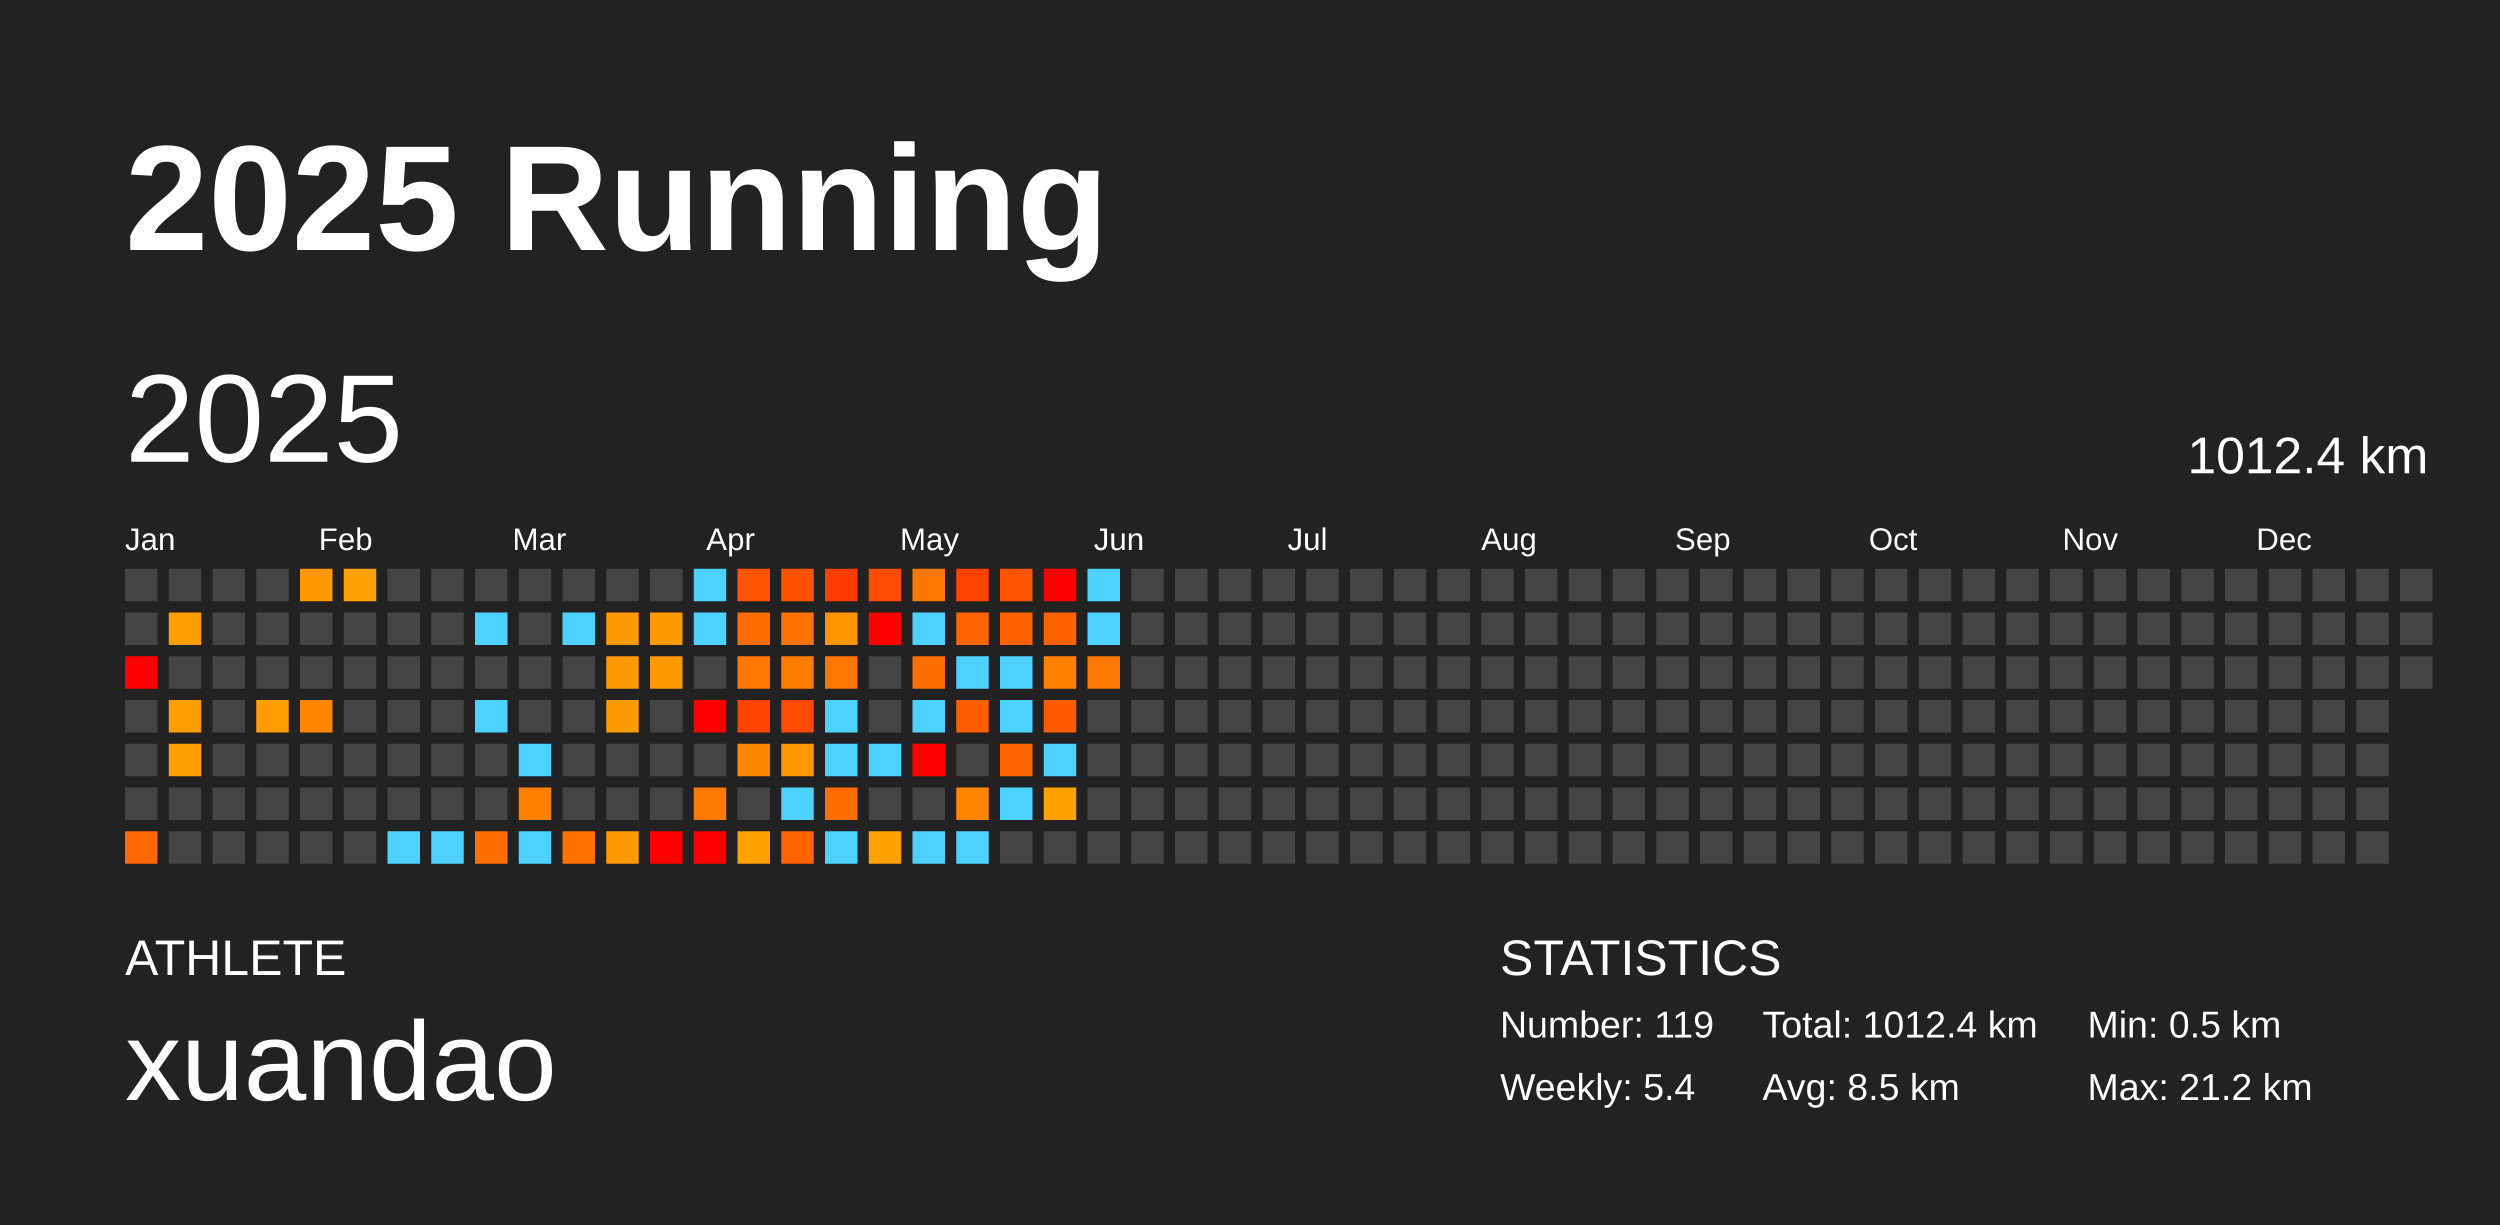
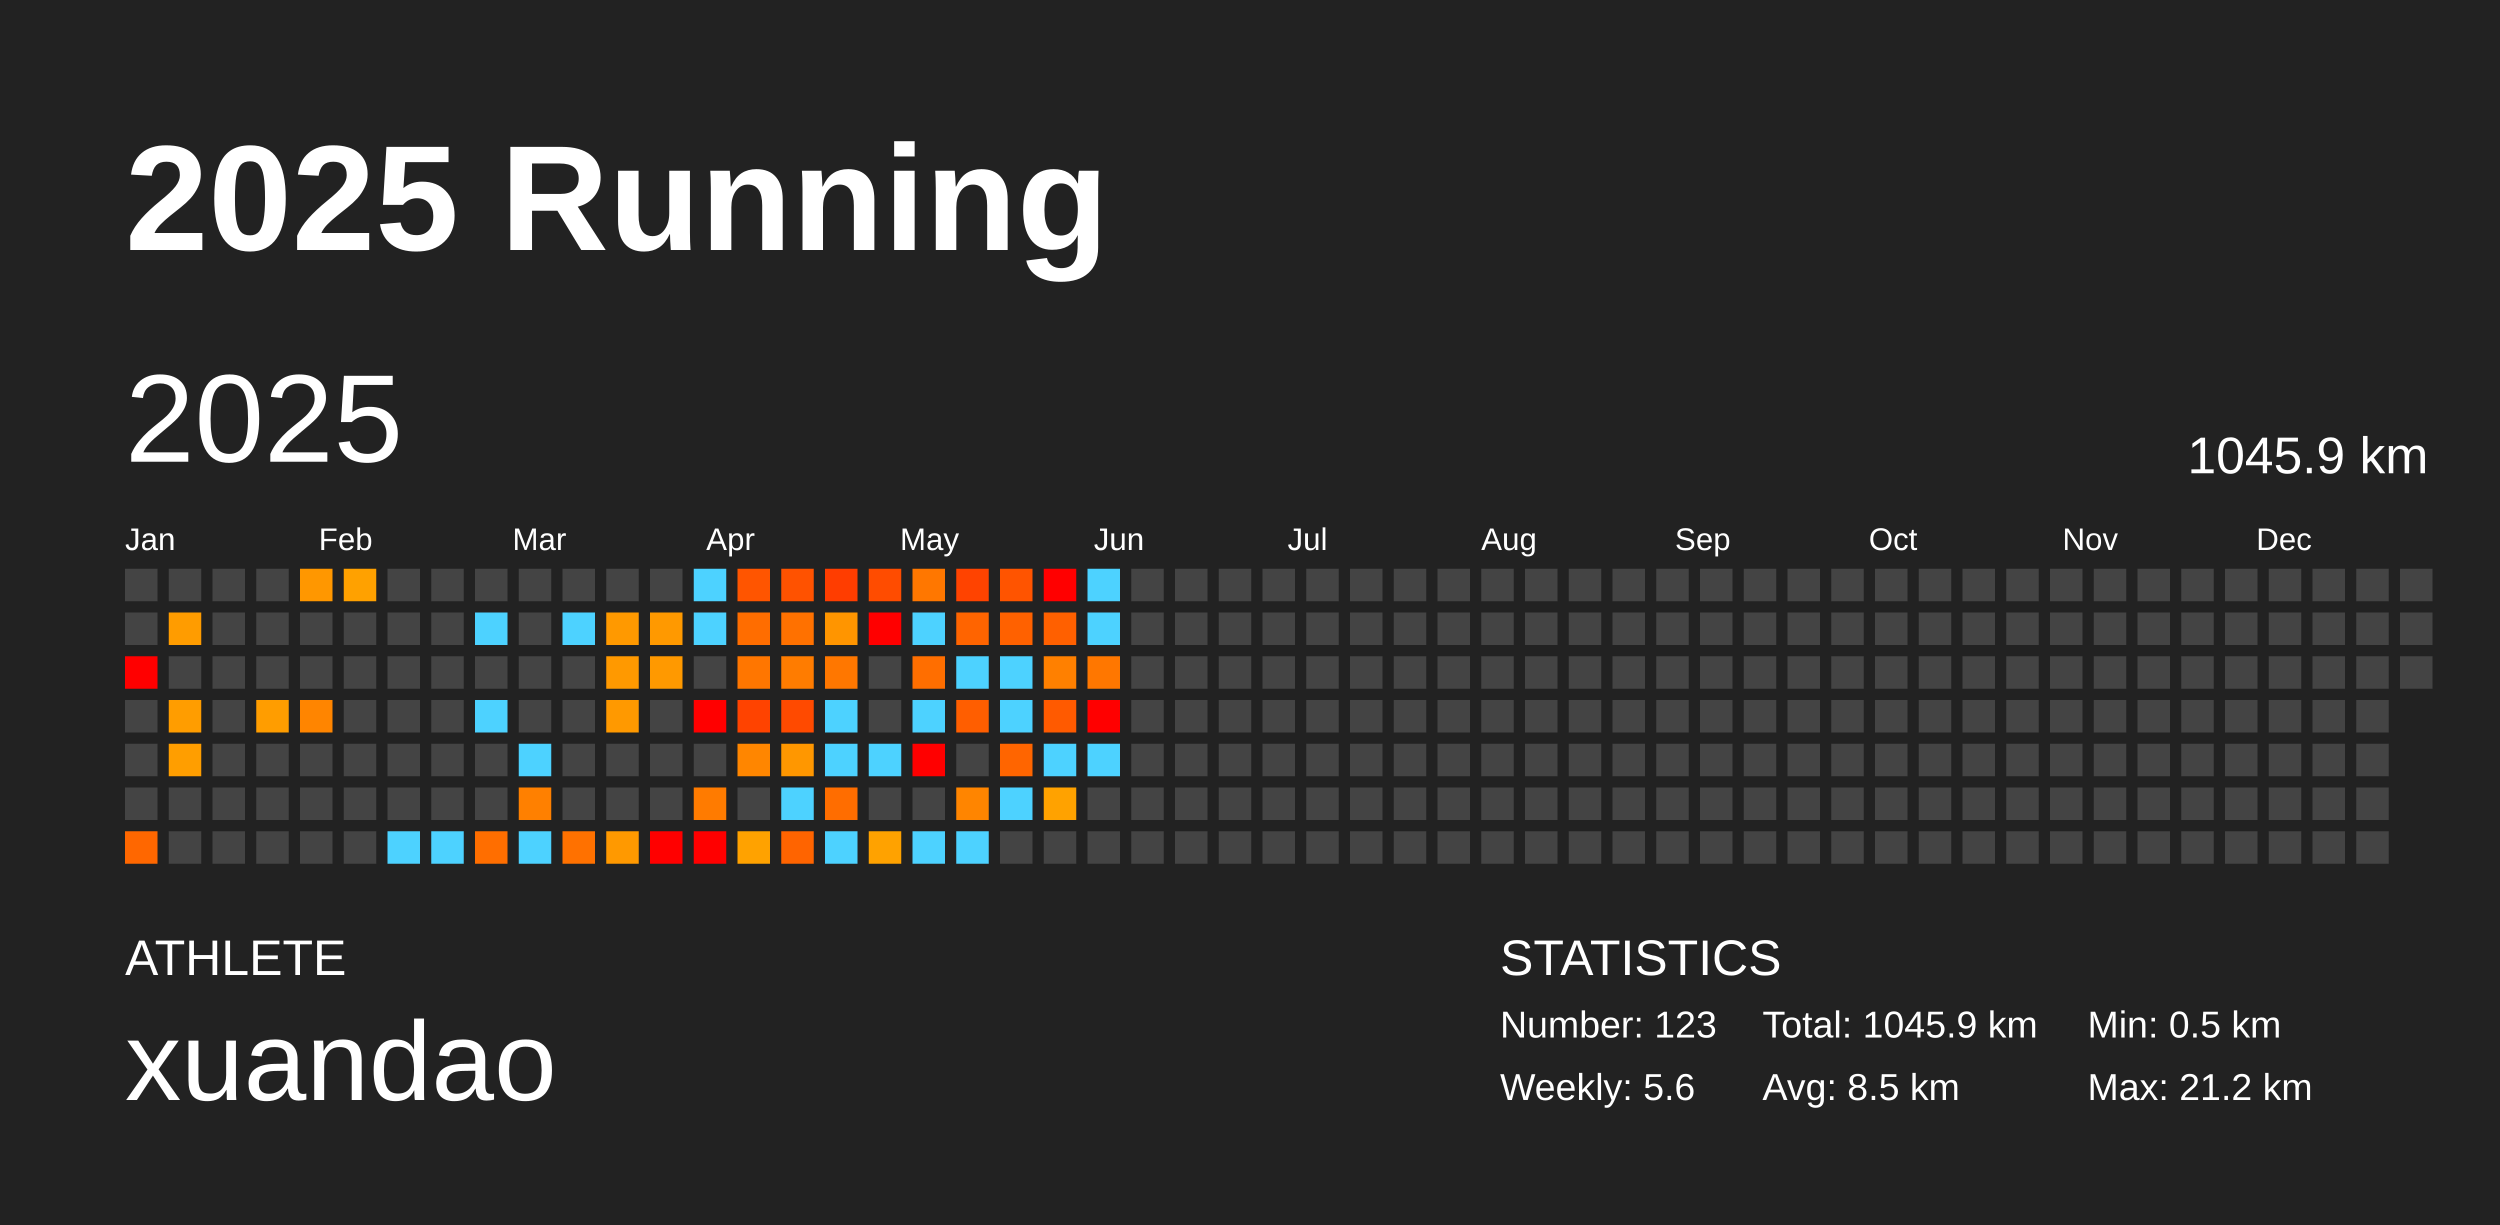
<svg xmlns="http://www.w3.org/2000/svg" baseProfile="full" height="98mm" version="1.1" viewBox="0,0,200,98" width="200mm">
  <defs />
  <rect fill="#222222" height="98" width="200" x="0" y="0" />
  <text fill="#FFFFFF" style="font-size:12px; font-family:Arial; font-weight:bold;" x="10" y="20">2025 Running</text>
  <text fill="#FFFFFF" style="font-size:4px; font-family:Arial" x="10" y="78">ATHLETE</text>
  <text fill="#FFFFFF" style="font-size:9px; font-family:Arial" x="10" y="88">xuandao</text>
  <text fill="#FFFFFF" style="font-size:4px; font-family:Arial" x="120" y="78">STATISTICS</text>
-   <text fill="#FFFFFF" style="font-size:3px; font-family:Arial" x="120" y="83">Number: 119</text>
-   <text fill="#FFFFFF" style="font-size:3px; font-family:Arial" x="120" y="88">Weekly: 5.4</text>
-   <text fill="#FFFFFF" style="font-size:3px; font-family:Arial" x="141" y="83">Total: 1012.4 km</text>
+   <text fill="#FFFFFF" style="font-size:3px; font-family:Arial" x="120" y="83">Number: 123</text>
+   <text fill="#FFFFFF" style="font-size:3px; font-family:Arial" x="120" y="88">Weekly: 5.6</text>
+   <text fill="#FFFFFF" style="font-size:3px; font-family:Arial" x="141" y="83">Total: 1045.9 km</text>
  <text fill="#FFFFFF" style="font-size:3px; font-family:Arial" x="141" y="88">Avg: 8.5 km</text>
  <text fill="#FFFFFF" style="font-size:3px; font-family:Arial" x="167" y="83">Min: 0.5 km</text>
  <text fill="#FFFFFF" style="font-size:3px; font-family:Arial" x="167" y="88">Max: 21.2 km</text>
  <text dominant-baseline="hanging" fill="#FFFFFF" style="font-size:10.0px; font-family:Arial;" x="10" y="30">2025</text>
-   <text dominant-baseline="hanging" fill="#FFFFFF" style="font-size:4.125px; font-family:Arial;" x="175" y="35">1012.4 km</text>
+   <text dominant-baseline="hanging" fill="#FFFFFF" style="font-size:4.125px; font-family:Arial;" x="175" y="35">1045.9 km</text>
  <text fill="#FFFFFF" style="font-size:2.5px; font-family:Arial" x="10.0" y="44">Jan</text>
  <text fill="#FFFFFF" style="font-size:2.5px; font-family:Arial" x="25.5" y="44">Feb</text>
  <text fill="#FFFFFF" style="font-size:2.5px; font-family:Arial" x="41.0" y="44">Mar</text>
  <text fill="#FFFFFF" style="font-size:2.5px; font-family:Arial" x="56.5" y="44">Apr</text>
  <text fill="#FFFFFF" style="font-size:2.5px; font-family:Arial" x="72.0" y="44">May</text>
  <text fill="#FFFFFF" style="font-size:2.5px; font-family:Arial" x="87.5" y="44">Jun</text>
  <text fill="#FFFFFF" style="font-size:2.5px; font-family:Arial" x="103.0" y="44">Jul</text>
  <text fill="#FFFFFF" style="font-size:2.5px; font-family:Arial" x="118.5" y="44">Aug</text>
  <text fill="#FFFFFF" style="font-size:2.5px; font-family:Arial" x="134.0" y="44">Sep</text>
  <text fill="#FFFFFF" style="font-size:2.5px; font-family:Arial" x="149.5" y="44">Oct</text>
  <text fill="#FFFFFF" style="font-size:2.5px; font-family:Arial" x="165.0" y="44">Nov</text>
  <text fill="#FFFFFF" style="font-size:2.5px; font-family:Arial" x="180.5" y="44">Dec</text>
  <rect fill="#444444" height="2.6" width="2.6" x="10.0" y="45.5" />
  <rect fill="#444444" height="2.6" width="2.6" x="10.0" y="49.0" />
  <rect fill="red" height="2.6" width="2.6" x="10.0" y="52.5" />
  <rect fill="#444444" height="2.6" width="2.6" x="10.0" y="56.0" />
  <rect fill="#444444" height="2.6" width="2.6" x="10.0" y="59.5" />
  <rect fill="#444444" height="2.6" width="2.6" x="10.0" y="63.0" />
  <rect fill="#ff6700" height="2.6" width="2.6" x="10.0" y="66.5" />
  <rect fill="#444444" height="2.6" width="2.6" x="13.5" y="45.5" />
  <rect fill="#ff9c00" height="2.6" width="2.6" x="13.5" y="49.0" />
  <rect fill="#444444" height="2.6" width="2.6" x="13.5" y="52.5" />
  <rect fill="#ff9d00" height="2.6" width="2.6" x="13.5" y="56.0" />
  <rect fill="#ff9e00" height="2.6" width="2.6" x="13.5" y="59.5" />
  <rect fill="#444444" height="2.6" width="2.6" x="13.5" y="63.0" />
  <rect fill="#444444" height="2.6" width="2.6" x="13.5" y="66.5" />
  <rect fill="#444444" height="2.6" width="2.6" x="17.0" y="45.5" />
  <rect fill="#444444" height="2.6" width="2.6" x="17.0" y="49.0" />
  <rect fill="#444444" height="2.6" width="2.6" x="17.0" y="52.5" />
  <rect fill="#444444" height="2.6" width="2.6" x="17.0" y="56.0" />
  <rect fill="#444444" height="2.6" width="2.6" x="17.0" y="59.5" />
  <rect fill="#444444" height="2.6" width="2.6" x="17.0" y="63.0" />
  <rect fill="#444444" height="2.6" width="2.6" x="17.0" y="66.5" />
  <rect fill="#444444" height="2.6" width="2.6" x="20.5" y="45.5" />
  <rect fill="#444444" height="2.6" width="2.6" x="20.5" y="49.0" />
  <rect fill="#444444" height="2.6" width="2.6" x="20.5" y="52.5" />
  <rect fill="#ff9d00" height="2.6" width="2.6" x="20.5" y="56.0" />
  <rect fill="#444444" height="2.6" width="2.6" x="20.5" y="59.5" />
  <rect fill="#444444" height="2.6" width="2.6" x="20.5" y="63.0" />
  <rect fill="#444444" height="2.6" width="2.6" x="20.5" y="66.5" />
  <rect fill="#ff9700" height="2.6" width="2.6" x="24.0" y="45.5" />
  <rect fill="#444444" height="2.6" width="2.6" x="24.0" y="49.0" />
  <rect fill="#444444" height="2.6" width="2.6" x="24.0" y="52.5" />
  <rect fill="#ff8500" height="2.6" width="2.6" x="24.0" y="56.0" />
  <rect fill="#444444" height="2.6" width="2.6" x="24.0" y="59.5" />
  <rect fill="#444444" height="2.6" width="2.6" x="24.0" y="63.0" />
  <rect fill="#444444" height="2.6" width="2.6" x="24.0" y="66.5" />
  <rect fill="#ffa100" height="2.6" width="2.6" x="27.5" y="45.5" />
  <rect fill="#444444" height="2.6" width="2.6" x="27.5" y="49.0" />
  <rect fill="#444444" height="2.6" width="2.6" x="27.5" y="52.5" />
  <rect fill="#444444" height="2.6" width="2.6" x="27.5" y="56.0" />
  <rect fill="#444444" height="2.6" width="2.6" x="27.5" y="59.5" />
  <rect fill="#444444" height="2.6" width="2.6" x="27.5" y="63.0" />
  <rect fill="#444444" height="2.6" width="2.6" x="27.5" y="66.5" />
  <rect fill="#444444" height="2.6" width="2.6" x="31.0" y="45.5" />
  <rect fill="#444444" height="2.6" width="2.6" x="31.0" y="49.0" />
  <rect fill="#444444" height="2.6" width="2.6" x="31.0" y="52.5" />
  <rect fill="#444444" height="2.6" width="2.6" x="31.0" y="56.0" />
  <rect fill="#444444" height="2.6" width="2.6" x="31.0" y="59.5" />
  <rect fill="#444444" height="2.6" width="2.6" x="31.0" y="63.0" />
  <rect fill="#4dd2ff" height="2.6" width="2.6" x="31.0" y="66.5" />
  <rect fill="#444444" height="2.6" width="2.6" x="34.5" y="45.5" />
  <rect fill="#444444" height="2.6" width="2.6" x="34.5" y="49.0" />
  <rect fill="#444444" height="2.6" width="2.6" x="34.5" y="52.5" />
  <rect fill="#444444" height="2.6" width="2.6" x="34.5" y="56.0" />
  <rect fill="#444444" height="2.6" width="2.6" x="34.5" y="59.5" />
  <rect fill="#444444" height="2.6" width="2.6" x="34.5" y="63.0" />
  <rect fill="#4dd2ff" height="2.6" width="2.6" x="34.5" y="66.5" />
  <rect fill="#444444" height="2.6" width="2.6" x="38.0" y="45.5" />
  <rect fill="#4dd2ff" height="2.6" width="2.6" x="38.0" y="49.0" />
  <rect fill="#444444" height="2.6" width="2.6" x="38.0" y="52.5" />
  <rect fill="#4dd2ff" height="2.6" width="2.6" x="38.0" y="56.0" />
  <rect fill="#444444" height="2.6" width="2.6" x="38.0" y="59.5" />
  <rect fill="#444444" height="2.6" width="2.6" x="38.0" y="63.0" />
  <rect fill="#ff6e00" height="2.6" width="2.6" x="38.0" y="66.5" />
  <rect fill="#444444" height="2.6" width="2.6" x="41.5" y="45.5" />
  <rect fill="#444444" height="2.6" width="2.6" x="41.5" y="49.0" />
  <rect fill="#444444" height="2.6" width="2.6" x="41.5" y="52.5" />
  <rect fill="#444444" height="2.6" width="2.6" x="41.5" y="56.0" />
  <rect fill="#4dd2ff" height="2.6" width="2.6" x="41.5" y="59.5" />
  <rect fill="#ff8000" height="2.6" width="2.6" x="41.5" y="63.0" />
  <rect fill="#4dd2ff" height="2.6" width="2.6" x="41.5" y="66.5" />
  <rect fill="#444444" height="2.6" width="2.6" x="45.0" y="45.5" />
  <rect fill="#4dd2ff" height="2.6" width="2.6" x="45.0" y="49.0" />
  <rect fill="#444444" height="2.6" width="2.6" x="45.0" y="52.5" />
  <rect fill="#444444" height="2.6" width="2.6" x="45.0" y="56.0" />
  <rect fill="#444444" height="2.6" width="2.6" x="45.0" y="59.5" />
  <rect fill="#444444" height="2.6" width="2.6" x="45.0" y="63.0" />
  <rect fill="#ff7100" height="2.6" width="2.6" x="45.0" y="66.5" />
  <rect fill="#444444" height="2.6" width="2.6" x="48.5" y="45.5" />
  <rect fill="#ff9900" height="2.6" width="2.6" x="48.5" y="49.0" />
  <rect fill="#ff9900" height="2.6" width="2.6" x="48.5" y="52.5" />
  <rect fill="#ff9900" height="2.6" width="2.6" x="48.5" y="56.0" />
  <rect fill="#444444" height="2.6" width="2.6" x="48.5" y="59.5" />
  <rect fill="#444444" height="2.6" width="2.6" x="48.5" y="63.0" />
  <rect fill="#ff9900" height="2.6" width="2.6" x="48.5" y="66.5" />
  <rect fill="#444444" height="2.6" width="2.6" x="52.0" y="45.5" />
  <rect fill="#ff9900" height="2.6" width="2.6" x="52.0" y="49.0" />
  <rect fill="#ff9900" height="2.6" width="2.6" x="52.0" y="52.5" />
  <rect fill="#444444" height="2.6" width="2.6" x="52.0" y="56.0" />
  <rect fill="#444444" height="2.6" width="2.6" x="52.0" y="59.5" />
  <rect fill="#444444" height="2.6" width="2.6" x="52.0" y="63.0" />
  <rect fill="red" height="2.6" width="2.6" x="52.0" y="66.5" />
  <rect fill="#4dd2ff" height="2.6" width="2.6" x="55.5" y="45.5" />
  <rect fill="#4dd2ff" height="2.6" width="2.6" x="55.5" y="49.0" />
  <rect fill="#444444" height="2.6" width="2.6" x="55.5" y="52.5" />
  <rect fill="red" height="2.6" width="2.6" x="55.5" y="56.0" />
  <rect fill="#444444" height="2.6" width="2.6" x="55.5" y="59.5" />
  <rect fill="#ff7b00" height="2.6" width="2.6" x="55.5" y="63.0" />
  <rect fill="red" height="2.6" width="2.6" x="55.5" y="66.5" />
  <rect fill="#ff5500" height="2.6" width="2.6" x="59.0" y="45.5" />
  <rect fill="#ff6d00" height="2.6" width="2.6" x="59.0" y="49.0" />
  <rect fill="#ff7600" height="2.6" width="2.6" x="59.0" y="52.5" />
  <rect fill="#ff4300" height="2.6" width="2.6" x="59.0" y="56.0" />
  <rect fill="#ff8600" height="2.6" width="2.6" x="59.0" y="59.5" />
  <rect fill="#444444" height="2.6" width="2.6" x="59.0" y="63.0" />
  <rect fill="#ffa200" height="2.6" width="2.6" x="59.0" y="66.5" />
  <rect fill="#ff5200" height="2.6" width="2.6" x="62.5" y="45.5" />
  <rect fill="#ff7100" height="2.6" width="2.6" x="62.5" y="49.0" />
  <rect fill="#ff7c00" height="2.6" width="2.6" x="62.5" y="52.5" />
  <rect fill="#ff4a00" height="2.6" width="2.6" x="62.5" y="56.0" />
  <rect fill="#ff9700" height="2.6" width="2.6" x="62.5" y="59.5" />
  <rect fill="#4dd2ff" height="2.6" width="2.6" x="62.5" y="63.0" />
  <rect fill="#ff6400" height="2.6" width="2.6" x="62.5" y="66.5" />
  <rect fill="#ff3d00" height="2.6" width="2.6" x="66.0" y="45.5" />
  <rect fill="#ff9500" height="2.6" width="2.6" x="66.0" y="49.0" />
  <rect fill="#ff7700" height="2.6" width="2.6" x="66.0" y="52.5" />
  <rect fill="#4dd2ff" height="2.6" width="2.6" x="66.0" y="56.0" />
  <rect fill="#4dd2ff" height="2.6" width="2.6" x="66.0" y="59.5" />
  <rect fill="#ff6d00" height="2.6" width="2.6" x="66.0" y="63.0" />
  <rect fill="#4dd2ff" height="2.6" width="2.6" x="66.0" y="66.5" />
  <rect fill="#ff4c00" height="2.6" width="2.6" x="69.5" y="45.5" />
  <rect fill="red" height="2.6" width="2.6" x="69.5" y="49.0" />
  <rect fill="#444444" height="2.6" width="2.6" x="69.5" y="52.5" />
  <rect fill="#444444" height="2.6" width="2.6" x="69.5" y="56.0" />
  <rect fill="#4dd2ff" height="2.6" width="2.6" x="69.5" y="59.5" />
  <rect fill="#444444" height="2.6" width="2.6" x="69.5" y="63.0" />
  <rect fill="#ffa200" height="2.6" width="2.6" x="69.5" y="66.5" />
  <rect fill="#ff7700" height="2.6" width="2.6" x="73.0" y="45.5" />
  <rect fill="#4dd2ff" height="2.6" width="2.6" x="73.0" y="49.0" />
  <rect fill="#ff6e00" height="2.6" width="2.6" x="73.0" y="52.5" />
  <rect fill="#4dd2ff" height="2.6" width="2.6" x="73.0" y="56.0" />
  <rect fill="red" height="2.6" width="2.6" x="73.0" y="59.5" />
  <rect fill="#444444" height="2.6" width="2.6" x="73.0" y="63.0" />
  <rect fill="#4dd2ff" height="2.6" width="2.6" x="73.0" y="66.5" />
  <rect fill="#ff4300" height="2.6" width="2.6" x="76.5" y="45.5" />
  <rect fill="#ff6400" height="2.6" width="2.6" x="76.5" y="49.0" />
  <rect fill="#4dd2ff" height="2.6" width="2.6" x="76.5" y="52.5" />
  <rect fill="#ff5e00" height="2.6" width="2.6" x="76.5" y="56.0" />
  <rect fill="#444444" height="2.6" width="2.6" x="76.5" y="59.5" />
  <rect fill="#ff8500" height="2.6" width="2.6" x="76.5" y="63.0" />
  <rect fill="#4dd2ff" height="2.6" width="2.6" x="76.5" y="66.5" />
  <rect fill="#ff5400" height="2.6" width="2.6" x="80.0" y="45.5" />
  <rect fill="#ff6100" height="2.6" width="2.6" x="80.0" y="49.0" />
  <rect fill="#4dd2ff" height="2.6" width="2.6" x="80.0" y="52.5" />
  <rect fill="#4dd2ff" height="2.6" width="2.6" x="80.0" y="56.0" />
  <rect fill="#ff6500" height="2.6" width="2.6" x="80.0" y="59.5" />
  <rect fill="#4dd2ff" height="2.6" width="2.6" x="80.0" y="63.0" />
  <rect fill="#444444" height="2.6" width="2.6" x="80.0" y="66.5" />
  <rect fill="red" height="2.6" width="2.6" x="83.5" y="45.5" />
  <rect fill="#ff6000" height="2.6" width="2.6" x="83.5" y="49.0" />
  <rect fill="#ff8000" height="2.6" width="2.6" x="83.5" y="52.5" />
  <rect fill="#ff5a00" height="2.6" width="2.6" x="83.5" y="56.0" />
  <rect fill="#4dd2ff" height="2.6" width="2.6" x="83.5" y="59.5" />
  <rect fill="#ffa200" height="2.6" width="2.6" x="83.5" y="63.0" />
  <rect fill="#444444" height="2.6" width="2.6" x="83.5" y="66.5" />
  <rect fill="#4dd2ff" height="2.6" width="2.6" x="87.0" y="45.5" />
  <rect fill="#4dd2ff" height="2.6" width="2.6" x="87.0" y="49.0" />
  <rect fill="#ff7700" height="2.6" width="2.6" x="87.0" y="52.5" />
-   <rect fill="#444444" height="2.6" width="2.6" x="87.0" y="56.0" />
-   <rect fill="#444444" height="2.6" width="2.6" x="87.0" y="59.5" />
+   <rect fill="red" height="2.6" width="2.6" x="87.0" y="56.0" />
+   <rect fill="#4dd2ff" height="2.6" width="2.6" x="87.0" y="59.5" />
  <rect fill="#444444" height="2.6" width="2.6" x="87.0" y="63.0" />
  <rect fill="#444444" height="2.6" width="2.6" x="87.0" y="66.5" />
  <rect fill="#444444" height="2.6" width="2.6" x="90.5" y="45.5" />
  <rect fill="#444444" height="2.6" width="2.6" x="90.5" y="49.0" />
  <rect fill="#444444" height="2.6" width="2.6" x="90.5" y="52.5" />
  <rect fill="#444444" height="2.6" width="2.6" x="90.5" y="56.0" />
  <rect fill="#444444" height="2.6" width="2.6" x="90.5" y="59.5" />
  <rect fill="#444444" height="2.6" width="2.6" x="90.5" y="63.0" />
  <rect fill="#444444" height="2.6" width="2.6" x="90.5" y="66.5" />
  <rect fill="#444444" height="2.6" width="2.6" x="94.0" y="45.5" />
  <rect fill="#444444" height="2.6" width="2.6" x="94.0" y="49.0" />
  <rect fill="#444444" height="2.6" width="2.6" x="94.0" y="52.5" />
  <rect fill="#444444" height="2.6" width="2.6" x="94.0" y="56.0" />
  <rect fill="#444444" height="2.6" width="2.6" x="94.0" y="59.5" />
  <rect fill="#444444" height="2.6" width="2.6" x="94.0" y="63.0" />
  <rect fill="#444444" height="2.6" width="2.6" x="94.0" y="66.5" />
  <rect fill="#444444" height="2.6" width="2.6" x="97.5" y="45.5" />
  <rect fill="#444444" height="2.6" width="2.6" x="97.5" y="49.0" />
  <rect fill="#444444" height="2.6" width="2.6" x="97.5" y="52.5" />
  <rect fill="#444444" height="2.6" width="2.6" x="97.5" y="56.0" />
  <rect fill="#444444" height="2.6" width="2.6" x="97.5" y="59.5" />
  <rect fill="#444444" height="2.6" width="2.6" x="97.5" y="63.0" />
  <rect fill="#444444" height="2.6" width="2.6" x="97.5" y="66.5" />
  <rect fill="#444444" height="2.6" width="2.6" x="101.0" y="45.5" />
  <rect fill="#444444" height="2.6" width="2.6" x="101.0" y="49.0" />
  <rect fill="#444444" height="2.6" width="2.6" x="101.0" y="52.5" />
  <rect fill="#444444" height="2.6" width="2.6" x="101.0" y="56.0" />
  <rect fill="#444444" height="2.6" width="2.6" x="101.0" y="59.5" />
  <rect fill="#444444" height="2.6" width="2.6" x="101.0" y="63.0" />
  <rect fill="#444444" height="2.6" width="2.6" x="101.0" y="66.5" />
  <rect fill="#444444" height="2.6" width="2.6" x="104.5" y="45.5" />
  <rect fill="#444444" height="2.6" width="2.6" x="104.5" y="49.0" />
  <rect fill="#444444" height="2.6" width="2.6" x="104.5" y="52.5" />
  <rect fill="#444444" height="2.6" width="2.6" x="104.5" y="56.0" />
  <rect fill="#444444" height="2.6" width="2.6" x="104.5" y="59.5" />
  <rect fill="#444444" height="2.6" width="2.6" x="104.5" y="63.0" />
  <rect fill="#444444" height="2.6" width="2.6" x="104.5" y="66.5" />
  <rect fill="#444444" height="2.6" width="2.6" x="108.0" y="45.5" />
  <rect fill="#444444" height="2.6" width="2.6" x="108.0" y="49.0" />
  <rect fill="#444444" height="2.6" width="2.6" x="108.0" y="52.5" />
  <rect fill="#444444" height="2.6" width="2.6" x="108.0" y="56.0" />
  <rect fill="#444444" height="2.6" width="2.6" x="108.0" y="59.5" />
  <rect fill="#444444" height="2.6" width="2.6" x="108.0" y="63.0" />
  <rect fill="#444444" height="2.6" width="2.6" x="108.0" y="66.5" />
  <rect fill="#444444" height="2.6" width="2.6" x="111.5" y="45.5" />
  <rect fill="#444444" height="2.6" width="2.6" x="111.5" y="49.0" />
  <rect fill="#444444" height="2.6" width="2.6" x="111.5" y="52.5" />
  <rect fill="#444444" height="2.6" width="2.6" x="111.5" y="56.0" />
  <rect fill="#444444" height="2.6" width="2.6" x="111.5" y="59.5" />
  <rect fill="#444444" height="2.6" width="2.6" x="111.5" y="63.0" />
  <rect fill="#444444" height="2.6" width="2.6" x="111.5" y="66.5" />
  <rect fill="#444444" height="2.6" width="2.6" x="115.0" y="45.5" />
  <rect fill="#444444" height="2.6" width="2.6" x="115.0" y="49.0" />
  <rect fill="#444444" height="2.6" width="2.6" x="115.0" y="52.5" />
  <rect fill="#444444" height="2.6" width="2.6" x="115.0" y="56.0" />
  <rect fill="#444444" height="2.6" width="2.6" x="115.0" y="59.5" />
  <rect fill="#444444" height="2.6" width="2.6" x="115.0" y="63.0" />
  <rect fill="#444444" height="2.6" width="2.6" x="115.0" y="66.5" />
  <rect fill="#444444" height="2.6" width="2.6" x="118.5" y="45.5" />
  <rect fill="#444444" height="2.6" width="2.6" x="118.5" y="49.0" />
  <rect fill="#444444" height="2.6" width="2.6" x="118.5" y="52.5" />
  <rect fill="#444444" height="2.6" width="2.6" x="118.5" y="56.0" />
  <rect fill="#444444" height="2.6" width="2.6" x="118.5" y="59.5" />
  <rect fill="#444444" height="2.6" width="2.6" x="118.5" y="63.0" />
  <rect fill="#444444" height="2.6" width="2.6" x="118.5" y="66.5" />
  <rect fill="#444444" height="2.6" width="2.6" x="122.0" y="45.5" />
  <rect fill="#444444" height="2.6" width="2.6" x="122.0" y="49.0" />
  <rect fill="#444444" height="2.6" width="2.6" x="122.0" y="52.5" />
  <rect fill="#444444" height="2.6" width="2.6" x="122.0" y="56.0" />
  <rect fill="#444444" height="2.6" width="2.6" x="122.0" y="59.5" />
  <rect fill="#444444" height="2.6" width="2.6" x="122.0" y="63.0" />
  <rect fill="#444444" height="2.6" width="2.6" x="122.0" y="66.5" />
  <rect fill="#444444" height="2.6" width="2.6" x="125.5" y="45.5" />
  <rect fill="#444444" height="2.6" width="2.6" x="125.5" y="49.0" />
  <rect fill="#444444" height="2.6" width="2.6" x="125.5" y="52.5" />
  <rect fill="#444444" height="2.6" width="2.6" x="125.5" y="56.0" />
  <rect fill="#444444" height="2.6" width="2.6" x="125.5" y="59.5" />
  <rect fill="#444444" height="2.6" width="2.6" x="125.5" y="63.0" />
  <rect fill="#444444" height="2.6" width="2.6" x="125.5" y="66.5" />
  <rect fill="#444444" height="2.6" width="2.6" x="129.0" y="45.5" />
  <rect fill="#444444" height="2.6" width="2.6" x="129.0" y="49.0" />
  <rect fill="#444444" height="2.6" width="2.6" x="129.0" y="52.5" />
  <rect fill="#444444" height="2.6" width="2.6" x="129.0" y="56.0" />
  <rect fill="#444444" height="2.6" width="2.6" x="129.0" y="59.5" />
  <rect fill="#444444" height="2.6" width="2.6" x="129.0" y="63.0" />
  <rect fill="#444444" height="2.6" width="2.6" x="129.0" y="66.5" />
  <rect fill="#444444" height="2.6" width="2.6" x="132.5" y="45.5" />
  <rect fill="#444444" height="2.6" width="2.6" x="132.5" y="49.0" />
  <rect fill="#444444" height="2.6" width="2.6" x="132.5" y="52.5" />
  <rect fill="#444444" height="2.6" width="2.6" x="132.5" y="56.0" />
  <rect fill="#444444" height="2.6" width="2.6" x="132.5" y="59.5" />
  <rect fill="#444444" height="2.6" width="2.6" x="132.5" y="63.0" />
  <rect fill="#444444" height="2.6" width="2.6" x="132.5" y="66.5" />
  <rect fill="#444444" height="2.6" width="2.6" x="136.0" y="45.5" />
  <rect fill="#444444" height="2.6" width="2.6" x="136.0" y="49.0" />
  <rect fill="#444444" height="2.6" width="2.6" x="136.0" y="52.5" />
  <rect fill="#444444" height="2.6" width="2.6" x="136.0" y="56.0" />
  <rect fill="#444444" height="2.6" width="2.6" x="136.0" y="59.5" />
  <rect fill="#444444" height="2.6" width="2.6" x="136.0" y="63.0" />
  <rect fill="#444444" height="2.6" width="2.6" x="136.0" y="66.5" />
  <rect fill="#444444" height="2.6" width="2.6" x="139.5" y="45.5" />
  <rect fill="#444444" height="2.6" width="2.6" x="139.5" y="49.0" />
  <rect fill="#444444" height="2.6" width="2.6" x="139.5" y="52.5" />
  <rect fill="#444444" height="2.6" width="2.6" x="139.5" y="56.0" />
  <rect fill="#444444" height="2.6" width="2.6" x="139.5" y="59.5" />
  <rect fill="#444444" height="2.6" width="2.6" x="139.5" y="63.0" />
  <rect fill="#444444" height="2.6" width="2.6" x="139.5" y="66.5" />
  <rect fill="#444444" height="2.6" width="2.6" x="143.0" y="45.5" />
  <rect fill="#444444" height="2.6" width="2.6" x="143.0" y="49.0" />
  <rect fill="#444444" height="2.6" width="2.6" x="143.0" y="52.5" />
  <rect fill="#444444" height="2.6" width="2.6" x="143.0" y="56.0" />
  <rect fill="#444444" height="2.6" width="2.6" x="143.0" y="59.5" />
  <rect fill="#444444" height="2.6" width="2.6" x="143.0" y="63.0" />
  <rect fill="#444444" height="2.6" width="2.6" x="143.0" y="66.5" />
  <rect fill="#444444" height="2.6" width="2.6" x="146.5" y="45.5" />
  <rect fill="#444444" height="2.6" width="2.6" x="146.5" y="49.0" />
  <rect fill="#444444" height="2.6" width="2.6" x="146.5" y="52.5" />
  <rect fill="#444444" height="2.6" width="2.6" x="146.5" y="56.0" />
  <rect fill="#444444" height="2.6" width="2.6" x="146.5" y="59.5" />
  <rect fill="#444444" height="2.6" width="2.6" x="146.5" y="63.0" />
  <rect fill="#444444" height="2.6" width="2.6" x="146.5" y="66.5" />
  <rect fill="#444444" height="2.6" width="2.6" x="150.0" y="45.5" />
  <rect fill="#444444" height="2.6" width="2.6" x="150.0" y="49.0" />
  <rect fill="#444444" height="2.6" width="2.6" x="150.0" y="52.5" />
  <rect fill="#444444" height="2.6" width="2.6" x="150.0" y="56.0" />
  <rect fill="#444444" height="2.6" width="2.6" x="150.0" y="59.5" />
  <rect fill="#444444" height="2.6" width="2.6" x="150.0" y="63.0" />
  <rect fill="#444444" height="2.6" width="2.6" x="150.0" y="66.5" />
  <rect fill="#444444" height="2.6" width="2.6" x="153.5" y="45.5" />
  <rect fill="#444444" height="2.6" width="2.6" x="153.5" y="49.0" />
  <rect fill="#444444" height="2.6" width="2.6" x="153.5" y="52.5" />
  <rect fill="#444444" height="2.6" width="2.6" x="153.5" y="56.0" />
  <rect fill="#444444" height="2.6" width="2.6" x="153.5" y="59.5" />
  <rect fill="#444444" height="2.6" width="2.6" x="153.5" y="63.0" />
  <rect fill="#444444" height="2.6" width="2.6" x="153.5" y="66.5" />
  <rect fill="#444444" height="2.6" width="2.6" x="157.0" y="45.5" />
  <rect fill="#444444" height="2.6" width="2.6" x="157.0" y="49.0" />
  <rect fill="#444444" height="2.6" width="2.6" x="157.0" y="52.5" />
  <rect fill="#444444" height="2.6" width="2.6" x="157.0" y="56.0" />
  <rect fill="#444444" height="2.6" width="2.6" x="157.0" y="59.5" />
  <rect fill="#444444" height="2.6" width="2.6" x="157.0" y="63.0" />
  <rect fill="#444444" height="2.6" width="2.6" x="157.0" y="66.5" />
  <rect fill="#444444" height="2.6" width="2.6" x="160.5" y="45.5" />
  <rect fill="#444444" height="2.6" width="2.6" x="160.5" y="49.0" />
  <rect fill="#444444" height="2.6" width="2.6" x="160.5" y="52.5" />
  <rect fill="#444444" height="2.6" width="2.6" x="160.5" y="56.0" />
  <rect fill="#444444" height="2.6" width="2.6" x="160.5" y="59.5" />
  <rect fill="#444444" height="2.6" width="2.6" x="160.5" y="63.0" />
  <rect fill="#444444" height="2.6" width="2.6" x="160.5" y="66.5" />
  <rect fill="#444444" height="2.6" width="2.6" x="164.0" y="45.5" />
  <rect fill="#444444" height="2.6" width="2.6" x="164.0" y="49.0" />
  <rect fill="#444444" height="2.6" width="2.6" x="164.0" y="52.5" />
  <rect fill="#444444" height="2.6" width="2.6" x="164.0" y="56.0" />
  <rect fill="#444444" height="2.6" width="2.6" x="164.0" y="59.5" />
  <rect fill="#444444" height="2.6" width="2.6" x="164.0" y="63.0" />
  <rect fill="#444444" height="2.6" width="2.6" x="164.0" y="66.5" />
  <rect fill="#444444" height="2.6" width="2.6" x="167.5" y="45.5" />
  <rect fill="#444444" height="2.6" width="2.6" x="167.5" y="49.0" />
  <rect fill="#444444" height="2.6" width="2.6" x="167.5" y="52.5" />
  <rect fill="#444444" height="2.6" width="2.6" x="167.5" y="56.0" />
  <rect fill="#444444" height="2.6" width="2.6" x="167.5" y="59.5" />
  <rect fill="#444444" height="2.6" width="2.6" x="167.5" y="63.0" />
  <rect fill="#444444" height="2.6" width="2.6" x="167.5" y="66.5" />
  <rect fill="#444444" height="2.6" width="2.6" x="171.0" y="45.5" />
  <rect fill="#444444" height="2.6" width="2.6" x="171.0" y="49.0" />
  <rect fill="#444444" height="2.6" width="2.6" x="171.0" y="52.5" />
  <rect fill="#444444" height="2.6" width="2.6" x="171.0" y="56.0" />
  <rect fill="#444444" height="2.6" width="2.6" x="171.0" y="59.5" />
  <rect fill="#444444" height="2.6" width="2.6" x="171.0" y="63.0" />
  <rect fill="#444444" height="2.6" width="2.6" x="171.0" y="66.5" />
  <rect fill="#444444" height="2.6" width="2.6" x="174.5" y="45.5" />
  <rect fill="#444444" height="2.6" width="2.6" x="174.5" y="49.0" />
  <rect fill="#444444" height="2.6" width="2.6" x="174.5" y="52.5" />
  <rect fill="#444444" height="2.6" width="2.6" x="174.5" y="56.0" />
  <rect fill="#444444" height="2.6" width="2.6" x="174.5" y="59.5" />
  <rect fill="#444444" height="2.6" width="2.6" x="174.5" y="63.0" />
  <rect fill="#444444" height="2.6" width="2.6" x="174.5" y="66.5" />
  <rect fill="#444444" height="2.6" width="2.6" x="178.0" y="45.5" />
  <rect fill="#444444" height="2.6" width="2.6" x="178.0" y="49.0" />
  <rect fill="#444444" height="2.6" width="2.6" x="178.0" y="52.5" />
  <rect fill="#444444" height="2.6" width="2.6" x="178.0" y="56.0" />
  <rect fill="#444444" height="2.6" width="2.6" x="178.0" y="59.5" />
  <rect fill="#444444" height="2.6" width="2.6" x="178.0" y="63.0" />
  <rect fill="#444444" height="2.6" width="2.6" x="178.0" y="66.5" />
  <rect fill="#444444" height="2.6" width="2.6" x="181.5" y="45.5" />
  <rect fill="#444444" height="2.6" width="2.6" x="181.5" y="49.0" />
  <rect fill="#444444" height="2.6" width="2.6" x="181.5" y="52.5" />
  <rect fill="#444444" height="2.6" width="2.6" x="181.5" y="56.0" />
  <rect fill="#444444" height="2.6" width="2.6" x="181.5" y="59.5" />
  <rect fill="#444444" height="2.6" width="2.6" x="181.5" y="63.0" />
  <rect fill="#444444" height="2.6" width="2.6" x="181.5" y="66.5" />
  <rect fill="#444444" height="2.6" width="2.6" x="185.0" y="45.5" />
  <rect fill="#444444" height="2.6" width="2.6" x="185.0" y="49.0" />
  <rect fill="#444444" height="2.6" width="2.6" x="185.0" y="52.5" />
  <rect fill="#444444" height="2.6" width="2.6" x="185.0" y="56.0" />
  <rect fill="#444444" height="2.6" width="2.6" x="185.0" y="59.5" />
  <rect fill="#444444" height="2.6" width="2.6" x="185.0" y="63.0" />
  <rect fill="#444444" height="2.6" width="2.6" x="185.0" y="66.5" />
  <rect fill="#444444" height="2.6" width="2.6" x="188.5" y="45.5" />
  <rect fill="#444444" height="2.6" width="2.6" x="188.5" y="49.0" />
  <rect fill="#444444" height="2.6" width="2.6" x="188.5" y="52.5" />
  <rect fill="#444444" height="2.6" width="2.6" x="188.5" y="56.0" />
  <rect fill="#444444" height="2.6" width="2.6" x="188.5" y="59.5" />
  <rect fill="#444444" height="2.6" width="2.6" x="188.5" y="63.0" />
  <rect fill="#444444" height="2.6" width="2.6" x="188.5" y="66.5" />
  <rect fill="#444444" height="2.6" width="2.6" x="192.0" y="45.5" />
  <rect fill="#444444" height="2.6" width="2.6" x="192.0" y="49.0" />
  <rect fill="#444444" height="2.6" width="2.6" x="192.0" y="52.5" />
</svg>
